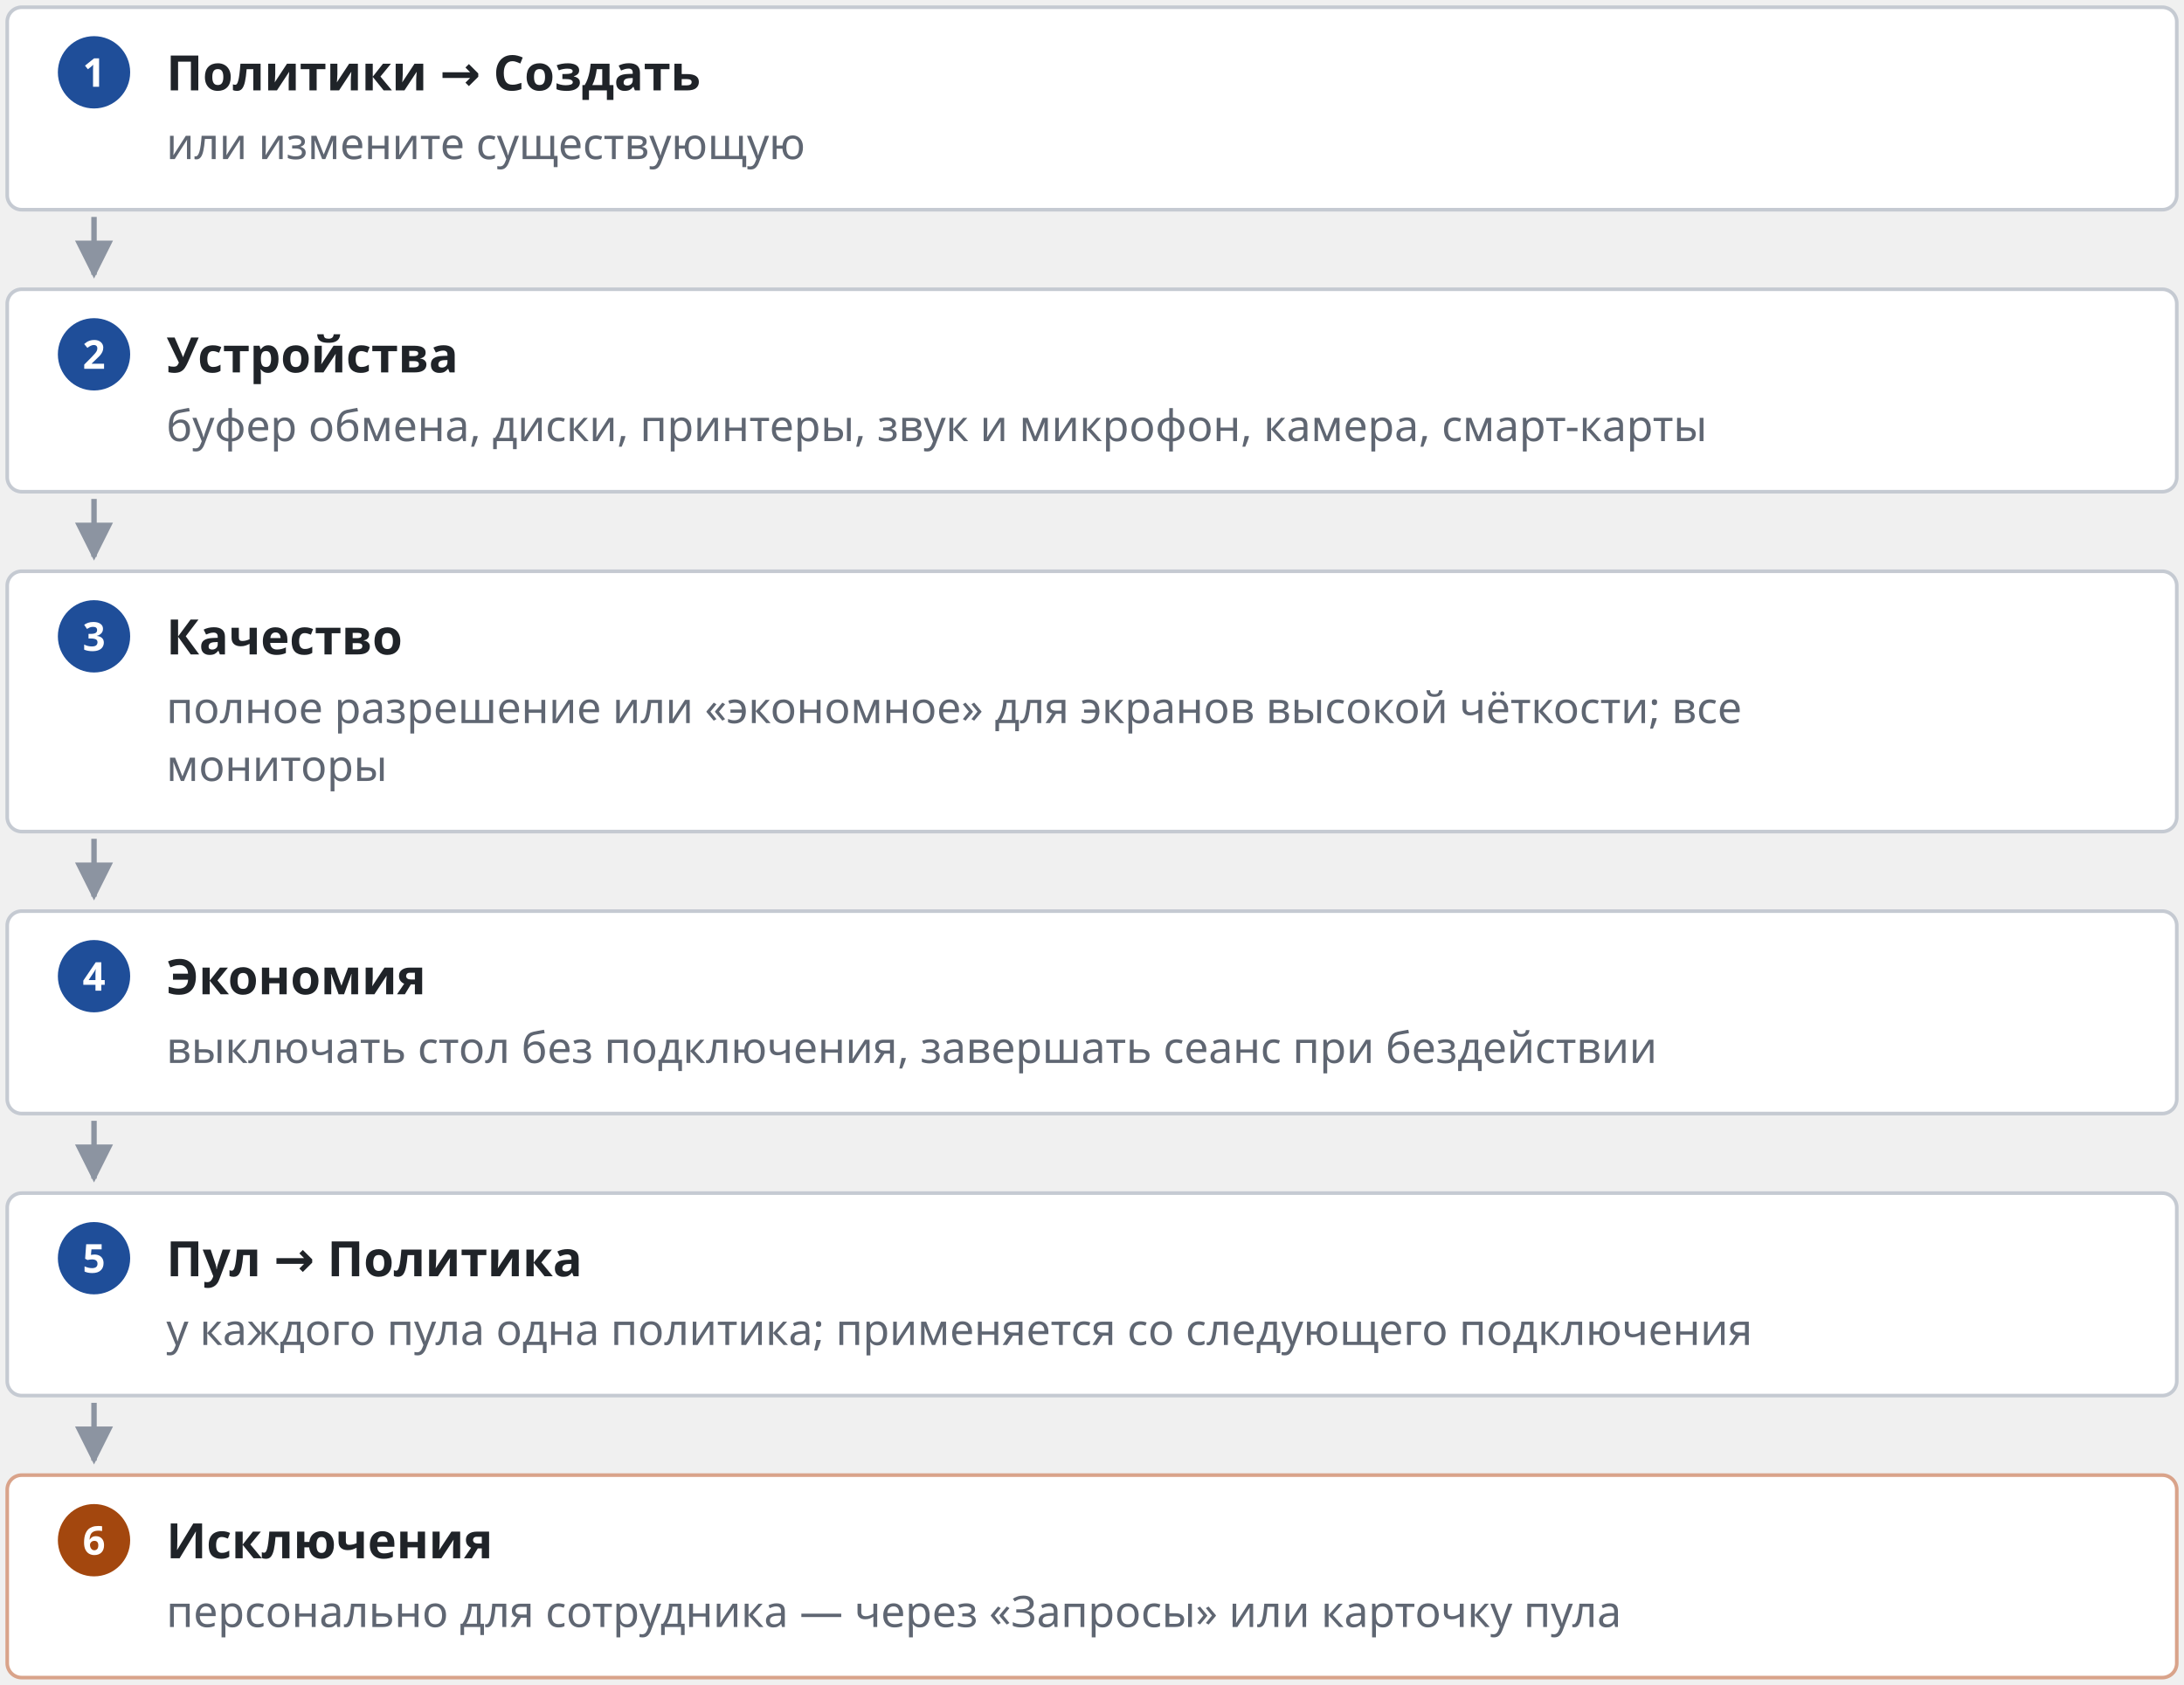
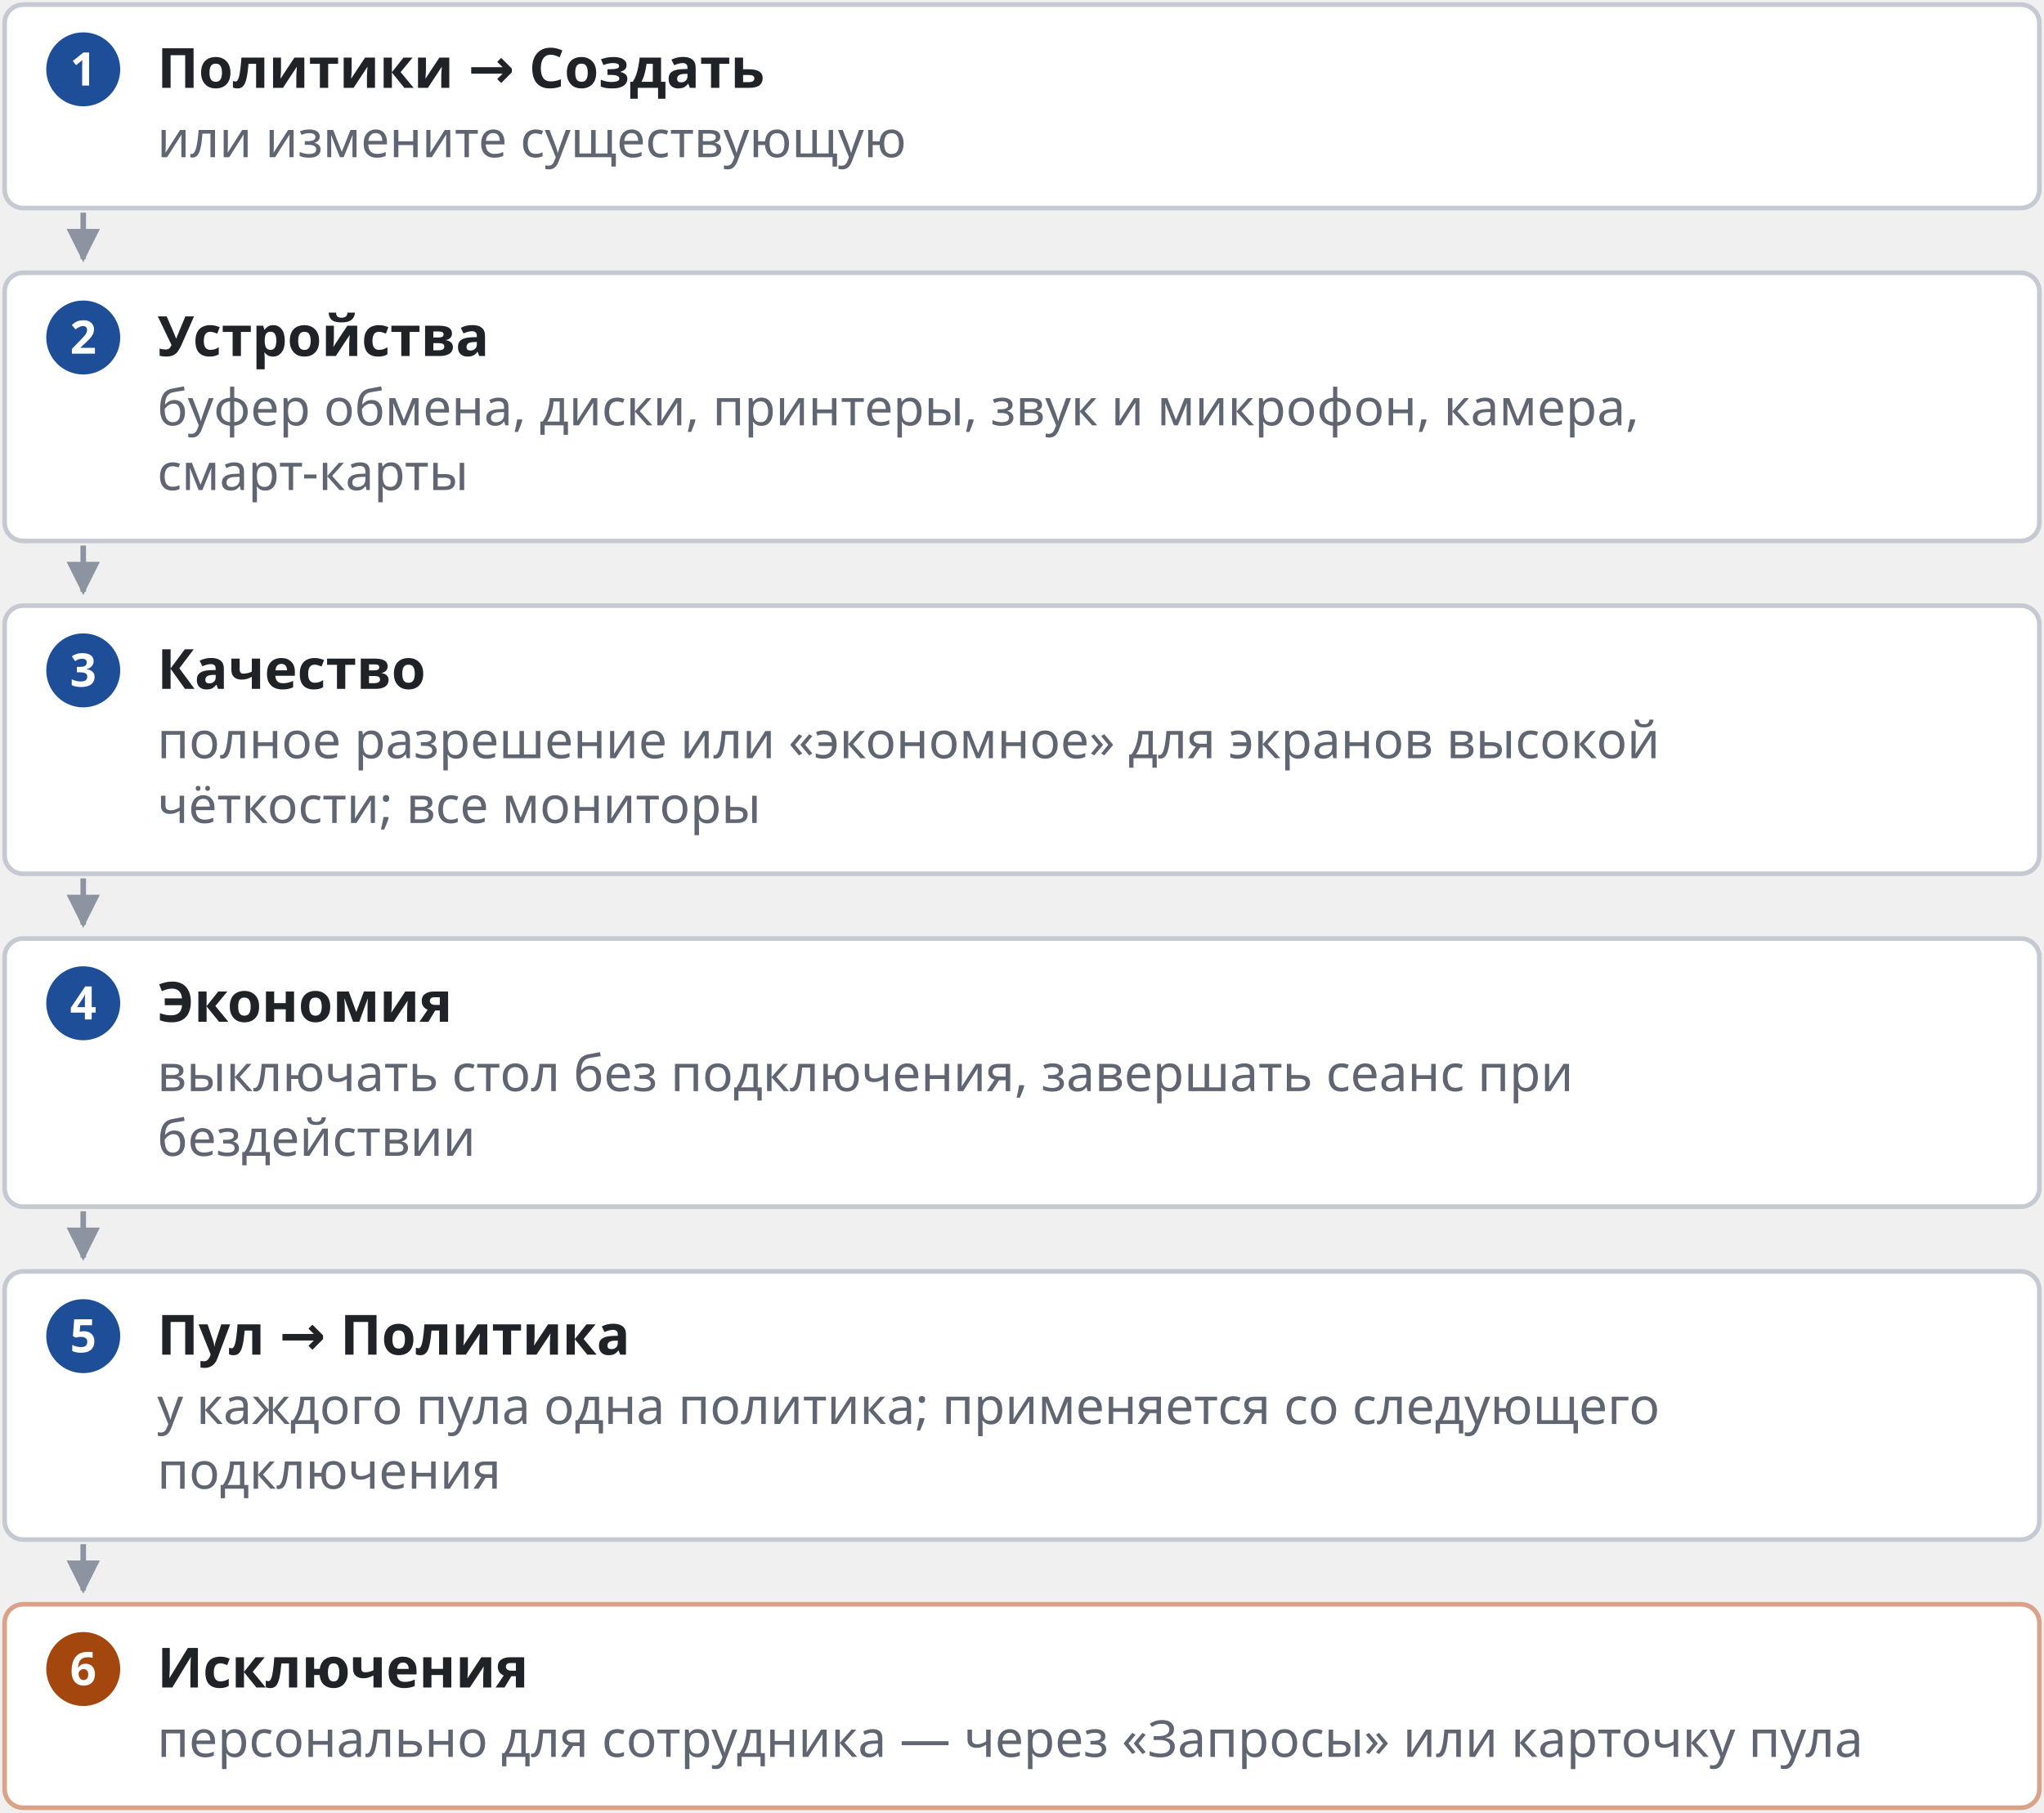
- <svg xmlns="http://www.w3.org/2000/svg" viewBox="0 0 604 466" width="100%" style="max-width:604px;font-family:IBM Plex Sans,sans-serif" role="img" aria-label="Схема: 6 шагов, они перечислены ниже">
+ <svg xmlns="http://www.w3.org/2000/svg" viewBox="0 0 442 392" width="442" height="392" style="max-width:100%;height:auto;font-family:IBM Plex Sans,sans-serif" role="img" aria-label="Схема: 6 шагов, они перечислены ниже">
  <defs>
-     <marker id="ha" viewBox="0 0 10 10" refX="9" refY="5" markerWidth="7" markerHeight="7" orient="auto">
+     <marker id="ha" viewBox="0 0 10 10" refX="9" refY="5" markerWidth="6" markerHeight="6" orient="auto">
      <path d="M0,0 L10,5 L0,10 z" fill="#8C94A1" />
    </marker>
  </defs>
-   <rect x="2" y="2" width="600" height="56" rx="4" fill="#FFFFFF" stroke="#C5CAD2" />
-   <circle cx="26" cy="20" r="10" fill="#1F4E99" />
-   <text x="26" y="24" font-size="11" font-weight="600" fill="#fff" text-anchor="middle">1</text>
-   <text x="46" y="25" font-size="13.5" font-weight="600" fill="#1F2328">Политики → Создать</text>
-   <text x="46" y="44" font-size="12" fill="#5F6672">или измените существующую</text>
-   <path d="M26 60 v16" stroke="#8C94A1" stroke-width="1.5" marker-end="url(#ha)" />
-   <rect x="2" y="80" width="600" height="56" rx="4" fill="#FFFFFF" stroke="#C5CAD2" />
-   <circle cx="26" cy="98" r="10" fill="#1F4E99" />
-   <text x="26" y="102" font-size="11" font-weight="600" fill="#fff" text-anchor="middle">2</text>
-   <text x="46" y="103" font-size="13.5" font-weight="600" fill="#1F2328">Устройства</text>
-   <text x="46" y="122" font-size="12" fill="#5F6672">буфер обмена, диски, принтеры, звук и микрофон, камера, смарт-карты</text>
-   <path d="M26 138 v16" stroke="#8C94A1" stroke-width="1.5" marker-end="url(#ha)" />
-   <rect x="2" y="158" width="600" height="72" rx="4" fill="#FFFFFF" stroke="#C5CAD2" />
-   <circle cx="26" cy="176" r="10" fill="#1F4E99" />
-   <text x="26" y="180" font-size="11" font-weight="600" fill="#fff" text-anchor="middle">3</text>
-   <text x="46" y="181" font-size="13.5" font-weight="600" fill="#1F2328">Качество</text>
-   <text x="46" y="200" font-size="12" fill="#5F6672">полное разрешение или «экономное» для экранов высокой чёткости; все</text>
-   <text x="46" y="216" font-size="12" fill="#5F6672">мониторы</text>
-   <path d="M26 232 v16" stroke="#8C94A1" stroke-width="1.5" marker-end="url(#ha)" />
-   <rect x="2" y="252" width="600" height="56" rx="4" fill="#FFFFFF" stroke="#C5CAD2" />
-   <circle cx="26" cy="270" r="10" fill="#1F4E99" />
-   <text x="26" y="274" font-size="11" font-weight="600" fill="#fff" text-anchor="middle">4</text>
-   <text x="46" y="275" font-size="13.5" font-weight="600" fill="#1F2328">Экономия</text>
-   <text x="46" y="294" font-size="12" fill="#5F6672">выключать стол без подключения, завершать сеанс при бездействии</text>
-   <path d="M26 310 v16" stroke="#8C94A1" stroke-width="1.5" marker-end="url(#ha)" />
-   <rect x="2" y="330" width="600" height="56" rx="4" fill="#FFFFFF" stroke="#C5CAD2" />
-   <circle cx="26" cy="348" r="10" fill="#1F4E99" />
-   <text x="26" y="352" font-size="11" font-weight="600" fill="#fff" text-anchor="middle">5</text>
-   <text x="46" y="353" font-size="13.5" font-weight="600" fill="#1F2328">Пул → Политика</text>
-   <text x="46" y="372" font-size="12" fill="#5F6672">у каждого пула одна политика; применяется со следующего подключения</text>
-   <path d="M26 388 v16" stroke="#8C94A1" stroke-width="1.5" marker-end="url(#ha)" />
-   <rect x="2" y="408" width="600" height="56" rx="4" fill="#FFFFFF" stroke="#D9A38A" />
-   <circle cx="26" cy="426" r="10" fill="#A3470E" />
-   <text x="26" y="430" font-size="11" font-weight="600" fill="#fff" text-anchor="middle">6</text>
-   <text x="46" y="431" font-size="13.5" font-weight="600" fill="#1F2328">Исключения</text>
-   <text x="46" y="450" font-size="12" fill="#5F6672">персонально для сотрудника — через «Запросы» или карточку пула</text>
+   <rect x="1" y="1" width="440" height="44" rx="4" fill="#FFFFFF" stroke="#C5CAD2" />
+   <circle cx="18" cy="15" r="8" fill="#1F4E99" />
+   <text x="18" y="18.5" font-size="10" font-weight="600" fill="#fff" text-anchor="middle">1</text>
+   <text x="34" y="19" font-size="12" font-weight="600" fill="#1F2328">Политики → Создать</text>
+   <text x="34" y="34" font-size="11" fill="#5F6672">или измените существующую</text>
+   <path d="M18 46 v10" stroke="#8C94A1" stroke-width="1.2" marker-end="url(#ha)" />
+   <rect x="1" y="59" width="440" height="58" rx="4" fill="#FFFFFF" stroke="#C5CAD2" />
+   <circle cx="18" cy="73" r="8" fill="#1F4E99" />
+   <text x="18" y="76.5" font-size="10" font-weight="600" fill="#fff" text-anchor="middle">2</text>
+   <text x="34" y="77" font-size="12" font-weight="600" fill="#1F2328">Устройства</text>
+   <text x="34" y="92" font-size="11" fill="#5F6672">буфер обмена, диски, принтеры, звук и микрофон, камера,</text>
+   <text x="34" y="106" font-size="11" fill="#5F6672">смарт-карты</text>
+   <path d="M18 118 v10" stroke="#8C94A1" stroke-width="1.2" marker-end="url(#ha)" />
+   <rect x="1" y="131" width="440" height="58" rx="4" fill="#FFFFFF" stroke="#C5CAD2" />
+   <circle cx="18" cy="145" r="8" fill="#1F4E99" />
+   <text x="18" y="148.5" font-size="10" font-weight="600" fill="#fff" text-anchor="middle">3</text>
+   <text x="34" y="149" font-size="12" font-weight="600" fill="#1F2328">Качество</text>
+   <text x="34" y="164" font-size="11" fill="#5F6672">полное разрешение или «экономное» для экранов высокой</text>
+   <text x="34" y="178" font-size="11" fill="#5F6672">чёткости; все мониторы</text>
+   <path d="M18 190 v10" stroke="#8C94A1" stroke-width="1.2" marker-end="url(#ha)" />
+   <rect x="1" y="203" width="440" height="58" rx="4" fill="#FFFFFF" stroke="#C5CAD2" />
+   <circle cx="18" cy="217" r="8" fill="#1F4E99" />
+   <text x="18" y="220.5" font-size="10" font-weight="600" fill="#fff" text-anchor="middle">4</text>
+   <text x="34" y="221" font-size="12" font-weight="600" fill="#1F2328">Экономия</text>
+   <text x="34" y="236" font-size="11" fill="#5F6672">выключать стол без подключения, завершать сеанс при</text>
+   <text x="34" y="250" font-size="11" fill="#5F6672">бездействии</text>
+   <path d="M18 262 v10" stroke="#8C94A1" stroke-width="1.2" marker-end="url(#ha)" />
+   <rect x="1" y="275" width="440" height="58" rx="4" fill="#FFFFFF" stroke="#C5CAD2" />
+   <circle cx="18" cy="289" r="8" fill="#1F4E99" />
+   <text x="18" y="292.5" font-size="10" font-weight="600" fill="#fff" text-anchor="middle">5</text>
+   <text x="34" y="293" font-size="12" font-weight="600" fill="#1F2328">Пул → Политика</text>
+   <text x="34" y="308" font-size="11" fill="#5F6672">у каждого пула одна политика; применяется со следующего</text>
+   <text x="34" y="322" font-size="11" fill="#5F6672">подключения</text>
+   <path d="M18 334 v10" stroke="#8C94A1" stroke-width="1.2" marker-end="url(#ha)" />
+   <rect x="1" y="347" width="440" height="44" rx="4" fill="#FFFFFF" stroke="#D9A38A" />
+   <circle cx="18" cy="361" r="8" fill="#A3470E" />
+   <text x="18" y="364.5" font-size="10" font-weight="600" fill="#fff" text-anchor="middle">6</text>
+   <text x="34" y="365" font-size="12" font-weight="600" fill="#1F2328">Исключения</text>
+   <text x="34" y="380" font-size="11" fill="#5F6672">персонально для сотрудника — через «Запросы» или карточку пула</text>
</svg>
